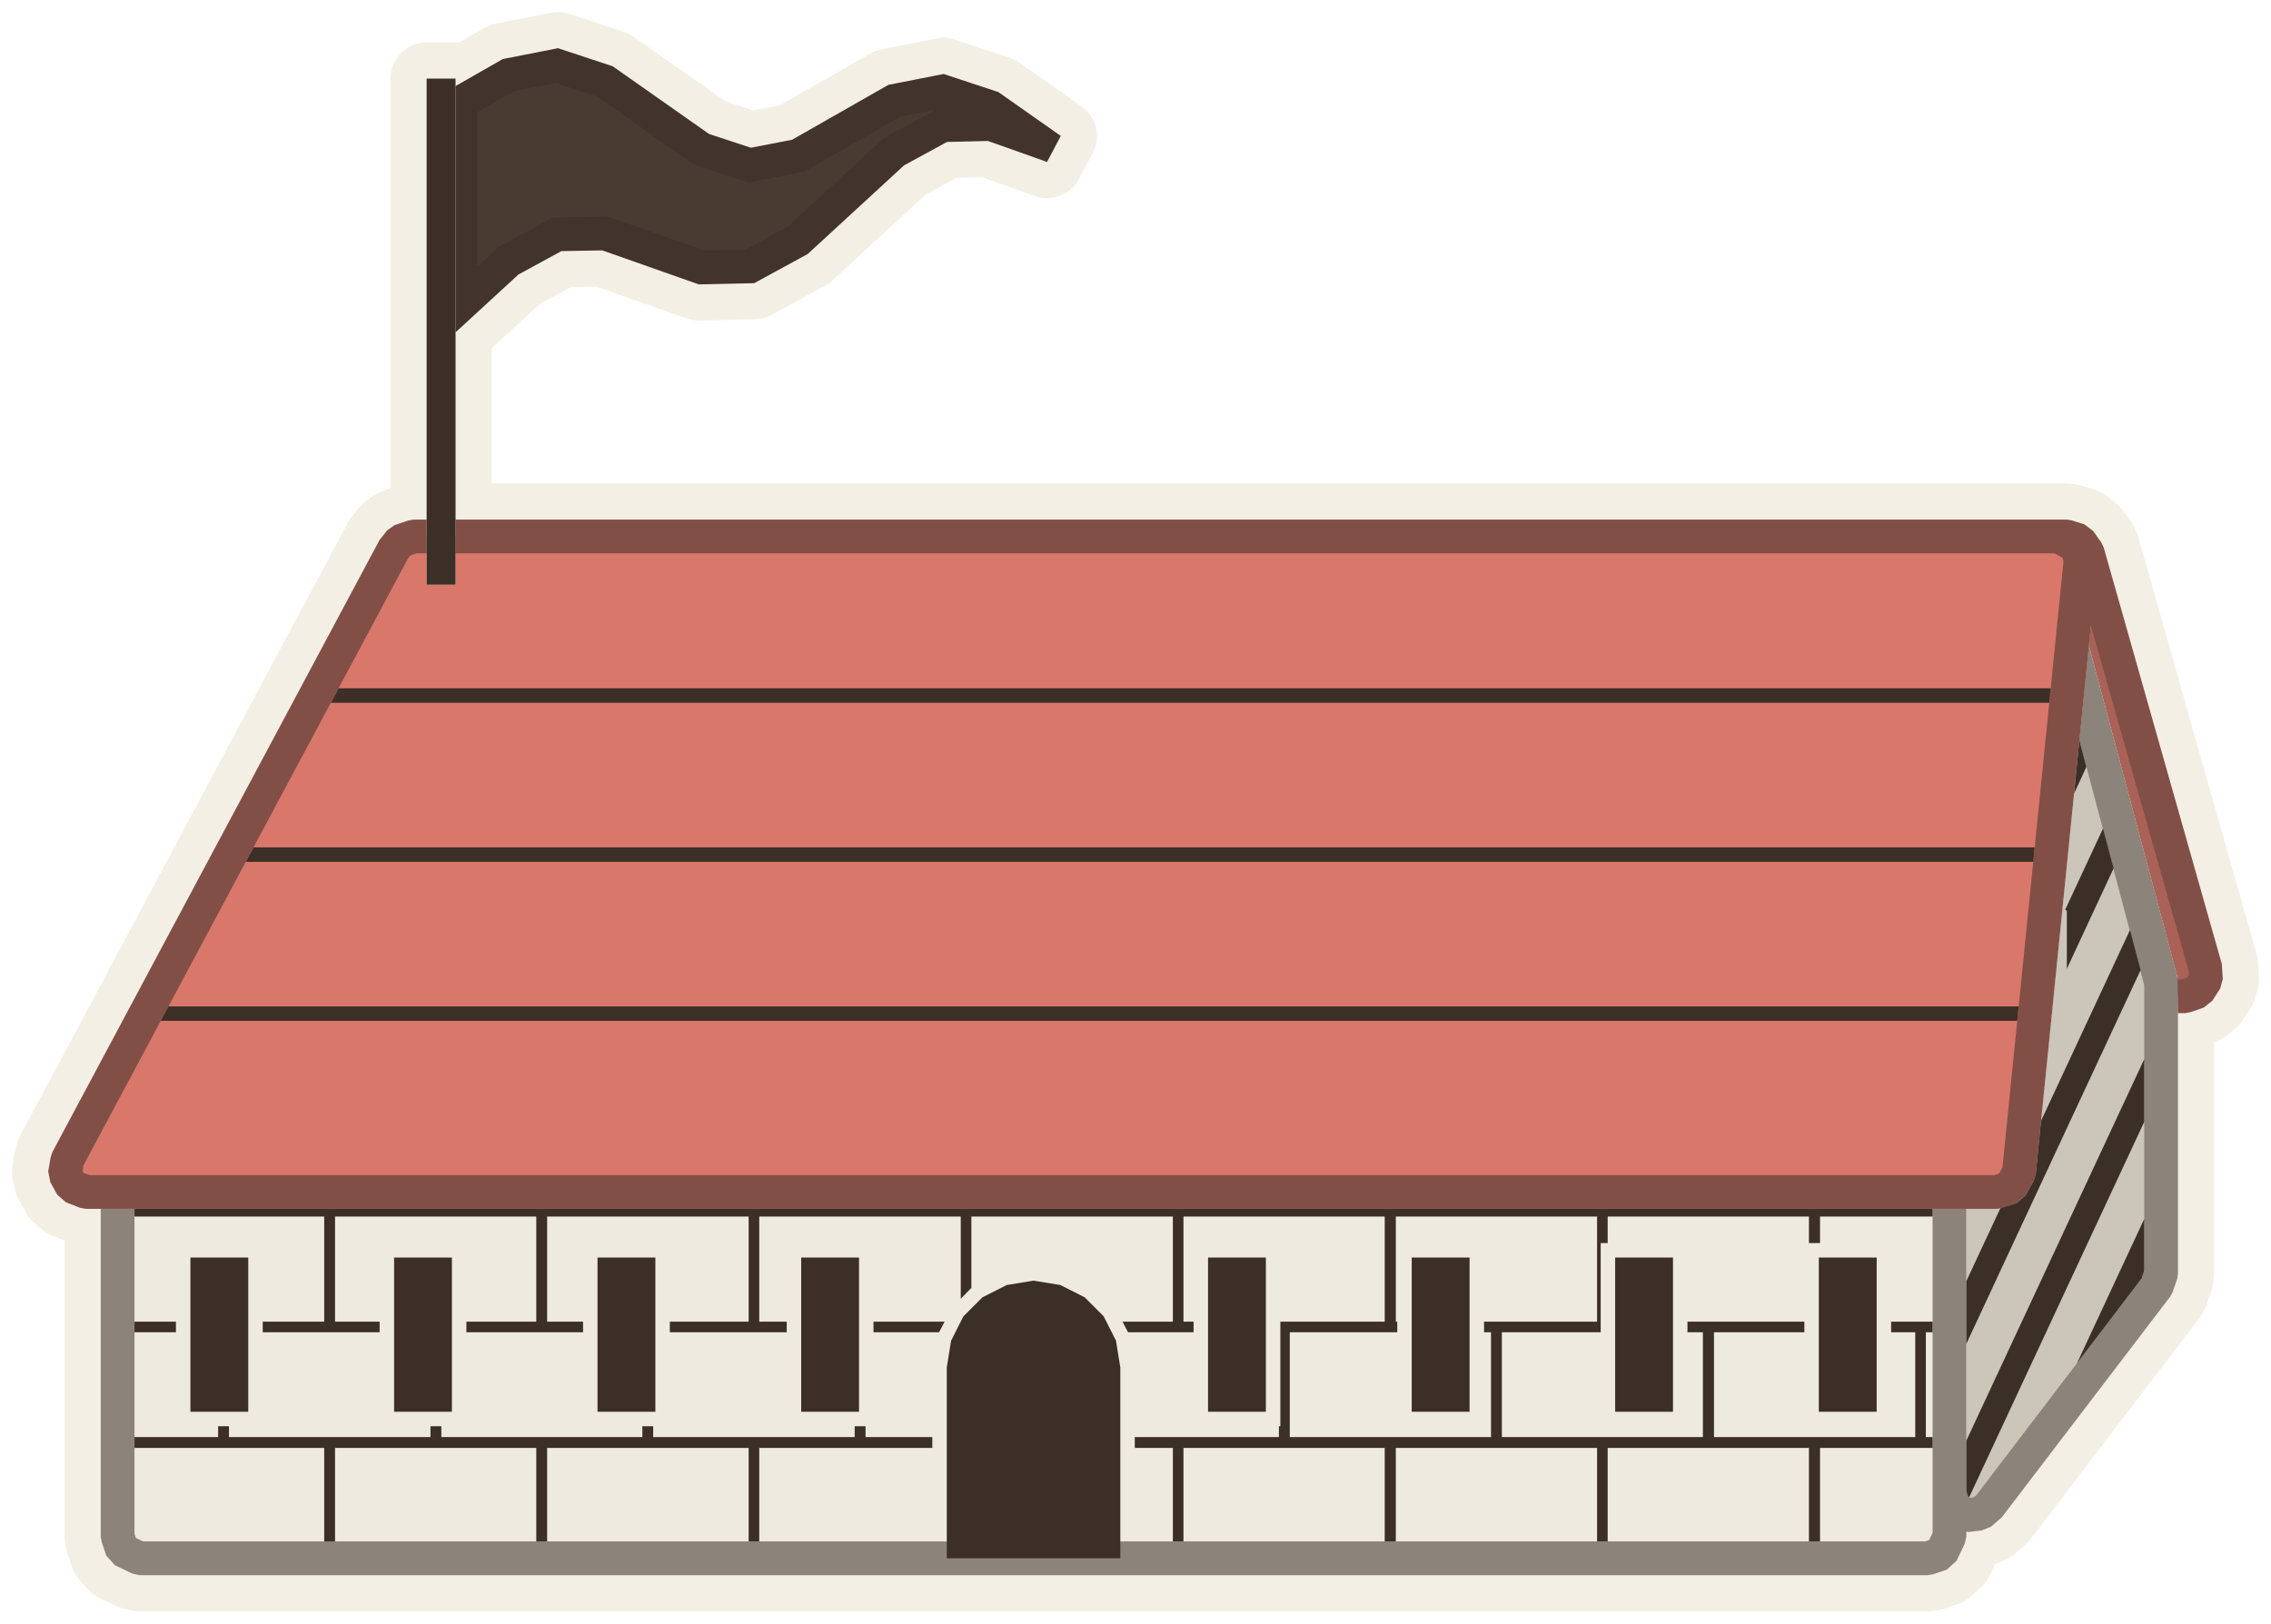
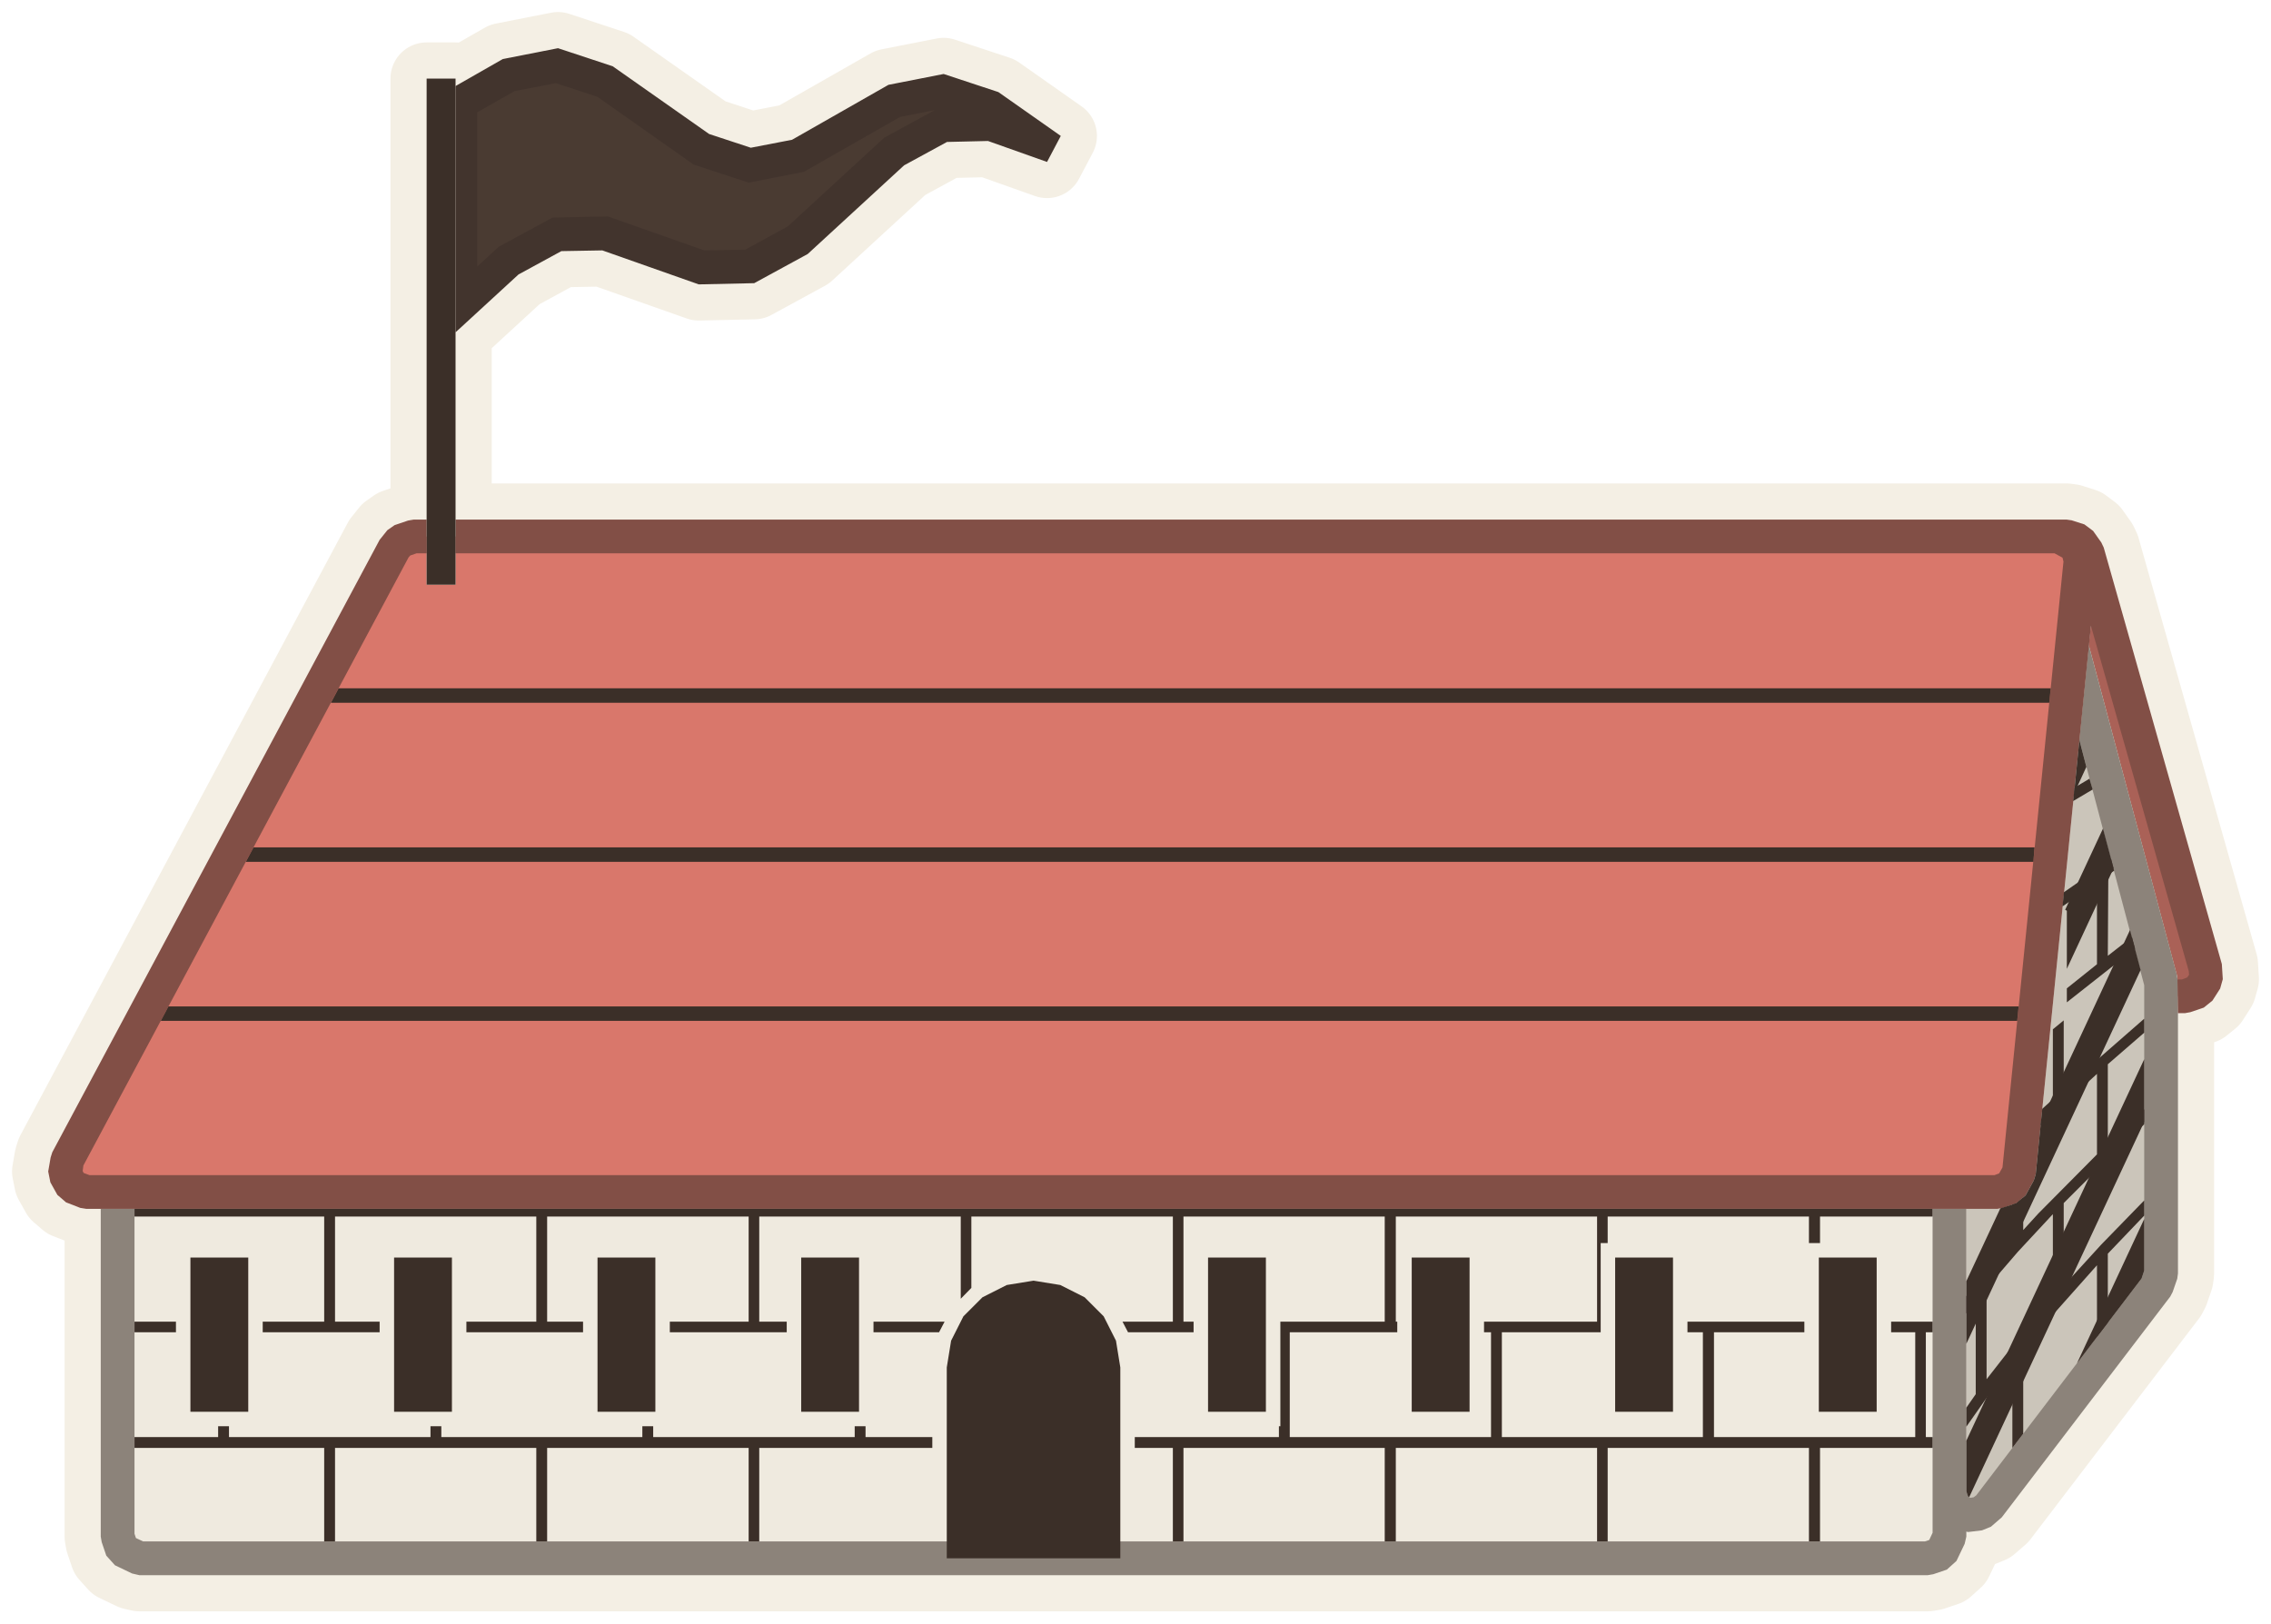
<svg xmlns="http://www.w3.org/2000/svg" viewBox="-42.88 -64.66 94.22 67.36" data-palette="wall:#EFEADF;roof:#D9776B;wood:#C9A97C;earth:#94744F;water:#8FB0B8;flag:#4A3B32;ink:#3B2F28;halo:#F4EFE4">
  <path data-role="sil" fill="#F4EFE4" stroke="#F4EFE4" stroke-width="3" stroke-linejoin="round" d="M-23.98 -50.87L-21.37 -53.27L-19.59 -54.24L-17.89 -54.27L-13.89 -52.86L-11.59 -52.91L-9.37 -54.12L-5.37 -57.8L-3.59 -58.77L-1.89 -58.81L0.56 -57.94L1.13 -59.02L-1.46 -60.84L-3.73 -61.59L-6.02 -61.14L-10.02 -58.86L-11.73 -58.53L-13.46 -59.1L-17.46 -61.91L-19.73 -62.66L-22.02 -62.21L-23.98 -61.09L-23.98 -61.4L-25.18 -61.4L-25.18 -43.1L-25.72 -43.1L-25.95 -43.06L-26.51 -42.87L-26.81 -42.66L-27.13 -42.26L-40.71 -16.85L-40.78 -16.63L-40.88 -16.05L-40.79 -15.6L-40.5 -15.08L-40.14 -14.77L-39.55 -14.54L-39.3 -14.5L-38.7 -14.5L-38.7 -0.9L-38.66 -0.67L-38.47 -0.11L-38.11 0.29L-37.4 0.63L-37.1 0.7L37.1 0.7L37.33 0.66L37.89 0.47L38.29 0.11L38.63 -0.6L38.7 -0.9L38.7 -1.11L38.77 -1.09L39.35 -1.16L39.72 -1.31L40.17 -1.7L47.16 -10.86L47.26 -11.05L47.45 -11.6L47.48 -11.82L47.48 -22.62L47.77 -22.62L47.99 -22.66L48.55 -22.85L48.91 -23.14L49.23 -23.64L49.34 -24.03L49.3 -24.66L44.4 -41.94L44.3 -42.15L43.96 -42.63L43.6 -42.9L43.07 -43.07L42.86 -43.1L-23.98 -43.1Z" />
  <path data-role="wall" fill="#EFEADF" d="M37.66 -0.19L38 -0.9L38 -14.5L-38 -14.5L-38 -0.9L-37.81 -0.34L-37.1 0L37.1 0Z" />
  <path data-role="wall-shade" fill="#cbc5ba" d="M39.28 -1.85L39.62 -2.12L46.6 -11.28L46.78 -11.82L46.78 -23.82L46.75 -24.05L43.59 -35.92L41.58 -15.94L41.5 -15.68L41.16 -15.06L40.77 -14.73L40.22 -14.54L39.99 -14.5L38.7 -14.5L38.7 -1.79Z" />
  <path data-role="roof" fill="#D9776B" d="M40.55 -15.39L40.88 -16.01L43.44 -41.41L43.3 -41.99L42.54 -42.4L-23.98 -42.4L-23.98 -40.4L-25.18 -40.4L-25.18 -42.4L-25.72 -42.4L-26.28 -42.21L-26.51 -41.93L-40.09 -16.52L-40.18 -15.94L-39.89 -15.43L-39.3 -15.2L39.99 -15.2Z" />
  <path data-role="roof-shade" fill="#aa6157" d="M48.32 -23.52L48.64 -24.02L48.63 -24.47L44.06 -40.58L43.78 -37.89L47.45 -24.14L47.48 -23.82L47.48 -23.32L47.77 -23.32Z" />
  <path data-role="flag" fill="#4A3B32" d="M-21.78 -53.84L-19.78 -54.94L-17.78 -54.98L-13.78 -53.56L-11.78 -53.6L-9.78 -54.7L-5.78 -58.38L-3.78 -59.47L-1.78 -59.51L0.22 -58.8L-1.78 -60.21L-3.78 -60.87L-5.78 -60.48L-9.78 -58.2L-11.78 -57.8L-13.78 -58.46L-17.78 -61.28L-19.78 -61.94L-21.78 -61.54L-23.78 -60.4L-23.78 -52Z" />
  <path data-role="wall-line" fill="#8c837a" d="M37.3 -14.5L37.3 -1.06L37.16 -0.76L36.98 -0.7L-36.94 -0.7L-37.24 -0.84L-37.3 -1.02L-37.3 -14.5L-38.7 -14.5L-38.7 -0.9L-38.66 -0.67L-38.47 -0.11L-38.11 0.29L-37.4 0.63L-37.1 0.7L37.1 0.7L37.33 0.66L37.89 0.47L38.29 0.11L38.63 -0.6L38.7 -0.9L38.7 -1.11L38.77 -1.09L39.35 -1.16L39.72 -1.31L40.17 -1.7L47.16 -10.86L47.26 -11.05L47.45 -11.6L47.48 -11.82L47.48 -23.91L47.43 -24.23L43.78 -37.89L43.39 -33.95L46.08 -23.78L46.08 -11.94L45.97 -11.61L39.11 -2.61L39 -2.53L38.86 -2.51L38.77 -2.57L38.7 -2.78L38.7 -14.5Z" />
  <path data-role="roof-line" fill="#824f46" d="M-23.98 -41.7L42.36 -41.7L42.69 -41.52L42.73 -41.36L40.2 -16.22L40.06 -15.97L39.87 -15.9L-39.17 -15.9L-39.41 -15.99L-39.45 -16.07L-39.42 -16.3L-25.93 -41.53L-25.86 -41.61L-25.6 -41.7L-25.18 -41.7L-25.18 -43.1L-25.72 -43.1L-25.95 -43.06L-26.51 -42.87L-26.81 -42.66L-27.13 -42.26L-40.71 -16.85L-40.78 -16.63L-40.88 -16.05L-40.79 -15.6L-40.5 -15.08L-40.14 -14.77L-39.55 -14.54L-39.3 -14.5L39.99 -14.5L40.22 -14.54L40.77 -14.73L41.16 -15.06L41.5 -15.68L41.58 -15.94L43.87 -38.69L47.93 -24.36L47.94 -24.21L47.86 -24.1L47.65 -24.02L47.46 -24.02L47.48 -22.62L47.77 -22.62L47.99 -22.66L48.55 -22.85L48.91 -23.14L49.23 -23.64L49.34 -24.03L49.3 -24.66L44.4 -41.94L44.3 -42.15L43.96 -42.63L43.6 -42.9L43.07 -43.07L42.86 -43.1L-23.98 -43.1Z" />
  <path data-role="flag-line" fill="#42342d" d="M-21.37 -53.27L-19.59 -54.24L-17.89 -54.27L-13.89 -52.86L-11.59 -52.91L-9.37 -54.12L-5.37 -57.8L-3.59 -58.77L-1.89 -58.81L0.56 -57.94L1.13 -59.02L-1.46 -60.84L-3.73 -61.59L-6.02 -61.14L-10.02 -58.86L-11.73 -58.53L-13.46 -59.1L-17.46 -61.91L-19.73 -62.66L-22.02 -62.21L-23.98 -61.09L-23.98 -50.87ZM-23.08 -60L-21.53 -60.88L-19.82 -61.21L-18.09 -60.64L-14.1 -57.83L-11.82 -57.08L-9.53 -57.53L-5.53 -59.81L-4.1 -60.09L-6.19 -58.95L-10.19 -55.27L-11.96 -54.3L-13.66 -54.27L-17.66 -55.68L-19.96 -55.63L-22.19 -54.42L-23.08 -53.6Z" />
-   <path data-role="ink-texture" fill="#3B2F28" d="M6.22 -4.58L14.57 -4.58L14.57 -0.7L15.03 -0.7L15.03 -4.58L23.38 -4.58L23.38 -0.7L23.82 -0.7L23.82 -4.58L32.17 -4.58L32.17 -0.7L32.63 -0.7L32.63 -4.58L37.3 -4.58L37.3 -5.03L37.02 -5.03L37.02 -9.38L37.3 -9.38L37.3 -9.82L35.58 -9.82L35.58 -9.38L36.58 -9.38L36.58 -5.03L28.23 -5.03L28.23 -9.38L31.98 -9.38L31.98 -9.82L27.13 -9.82L27.13 -9.38L27.77 -9.38L27.77 -5.03L19.43 -5.03L19.43 -9.38L23.53 -9.38L23.53 -13.08L23.82 -13.08L23.82 -14.18L32.17 -14.18L32.17 -13.08L32.63 -13.08L32.63 -14.18L37.3 -14.18L37.3 -14.5L-37.3 -14.5L-37.3 -14.18L-29.43 -14.18L-29.43 -9.82L-31.98 -9.82L-31.98 -9.38L-27.13 -9.38L-27.13 -9.82L-28.98 -9.82L-28.98 -14.18L-20.63 -14.18L-20.63 -9.82L-23.53 -9.82L-23.53 -9.38L-18.69 -9.38L-18.69 -9.82L-20.18 -9.82L-20.18 -14.18L-11.82 -14.18L-11.82 -9.82L-15.09 -9.82L-15.09 -9.38L-10.24 -9.38L-10.24 -9.82L-11.38 -9.82L-11.38 -14.18L-3.02 -14.18L-3.02 -10.77L-2.58 -11.22L-2.58 -14.18L5.78 -14.18L5.78 -9.82L3.69 -9.82L3.92 -9.38L6.64 -9.38L6.64 -9.82L6.22 -9.82L6.22 -14.18L14.57 -14.18L14.57 -9.82L10.24 -9.82L10.24 -5.48L10.18 -5.48L10.18 -5.03L4.2 -5.03L4.2 -4.58L5.78 -4.58L5.78 -0.7L6.22 -0.7ZM10.63 -5.03L10.63 -9.38L15.09 -9.38L15.09 -9.82L15.03 -9.82L15.03 -14.18L23.38 -14.18L23.38 -9.82L18.69 -9.82L18.69 -9.38L18.98 -9.38L18.98 -5.03ZM-35.58 -9.82L-37.3 -9.82L-37.3 -9.38L-35.58 -9.38ZM-3.69 -9.82L-6.64 -9.82L-6.64 -9.38L-3.92 -9.38ZM-28.98 -4.58L-20.63 -4.58L-20.63 -0.7L-20.18 -0.7L-20.18 -4.58L-11.82 -4.58L-11.82 -0.7L-11.38 -0.7L-11.38 -4.58L-4.2 -4.58L-4.2 -5.03L-6.97 -5.03L-6.97 -5.48L-7.42 -5.48L-7.42 -5.03L-15.78 -5.03L-15.78 -5.48L-16.23 -5.48L-16.23 -5.03L-24.57 -5.03L-24.57 -5.48L-25.02 -5.48L-25.02 -5.03L-33.38 -5.03L-33.38 -5.48L-33.83 -5.48L-33.83 -5.03L-37.3 -5.03L-37.3 -4.58L-29.43 -4.58L-29.43 -0.7L-28.98 -0.7Z" />
+   <path data-role="ink-texture" fill="#3B2F28" d="M43.13 -31.42L43.94 -31.9L43.81 -32.35L43.19 -31.98ZM42.87 -23.07L45.7 -25.3L45.57 -25.78L44.57 -25L44.59 -28.36L44.83 -28.53L44.71 -29L42.75 -27.64L42.69 -27.05L44.12 -28.04L44.12 -24.65L42.87 -23.65ZM41.06 -5.17L41.06 -8.64L42.03 -9.81L44.12 -12.16L44.12 -9.19L44.57 -9.78L44.57 -12.64L46.08 -14.22L46.08 -18.63L44.57 -17.2L44.57 -20.5L46.08 -21.81L46.08 -22.39L42.74 -19.47L42.74 -22.32L42.29 -21.95L42.29 -19.05L41.85 -18.65L41.78 -17.96L44.12 -20.1L44.12 -16.76L41.69 -14.31L41.06 -13.62L41.06 -14.97L40.77 -14.73L40.61 -14.68L40.61 -13.13L39.4 -11.75L38.7 -10.88L38.7 -10.16L39.09 -10.65L39.09 -6.81L38.7 -6.25L38.7 -5.46L39.76 -6.97L40.61 -8.07L40.61 -4.58ZM42.74 -14.74L44.61 -16.61L46.08 -18.01L46.08 -14.85L44.29 -13.01L42.74 -11.31ZM6.22 -4.58L14.57 -4.58L14.57 -0.7L15.03 -0.7L15.03 -4.58L23.38 -4.58L23.38 -0.7L23.82 -0.7L23.82 -4.58L32.17 -4.58L32.17 -0.7L32.63 -0.7L32.63 -4.58L37.3 -4.58L37.3 -5.03L37.02 -5.03L37.02 -9.38L37.3 -9.38L37.3 -9.82L35.58 -9.82L35.58 -9.38L36.58 -9.38L36.58 -5.03L28.23 -5.03L28.23 -9.38L31.98 -9.38L31.98 -9.82L27.13 -9.82L27.13 -9.38L27.77 -9.38L27.77 -5.03L19.43 -5.03L19.43 -9.38L23.53 -9.38L23.53 -13.08L23.82 -13.08L23.82 -14.18L32.17 -14.18L32.17 -13.08L32.63 -13.08L32.63 -14.18L37.3 -14.18L37.3 -14.5L-37.3 -14.5L-37.3 -14.18L-29.43 -14.18L-29.43 -9.82L-31.98 -9.82L-31.98 -9.38L-27.13 -9.38L-27.13 -9.82L-28.98 -9.82L-28.98 -14.18L-20.63 -14.18L-20.63 -9.82L-23.53 -9.82L-23.53 -9.38L-18.69 -9.38L-18.69 -9.82L-20.18 -9.82L-20.18 -14.18L-11.82 -14.18L-11.82 -9.82L-15.09 -9.82L-15.09 -9.38L-10.24 -9.38L-10.24 -9.82L-11.38 -9.82L-11.38 -14.18L-3.02 -14.18L-3.02 -10.77L-2.58 -11.22L-2.58 -14.18L5.78 -14.18L5.78 -9.82L3.69 -9.82L3.92 -9.38L6.64 -9.38L6.64 -9.82L6.22 -9.82L6.22 -14.18L14.57 -14.18L14.57 -9.82L10.24 -9.82L10.24 -5.48L10.18 -5.48L10.18 -5.03L4.2 -5.03L4.2 -4.58L5.78 -4.58L5.78 -0.7L6.22 -0.7ZM39.54 -11.21L40.84 -12.72L42.29 -14.28L42.29 -10.79L40.5 -8.66L39.54 -7.43ZM10.63 -5.03L10.63 -9.38L15.09 -9.38L15.09 -9.82L15.03 -9.82L15.03 -14.18L23.38 -14.18L23.38 -9.82L18.69 -9.82L18.69 -9.38L18.98 -9.38L18.98 -5.03ZM-35.58 -9.82L-37.3 -9.82L-37.3 -9.38L-35.58 -9.38ZM-3.69 -9.82L-6.64 -9.82L-6.64 -9.38L-3.92 -9.38ZM-28.98 -4.58L-20.63 -4.58L-20.63 -0.7L-20.18 -0.7L-20.18 -4.58L-11.82 -4.58L-11.82 -0.7L-11.38 -0.7L-11.38 -4.58L-4.2 -4.58L-4.2 -5.03L-6.97 -5.03L-6.97 -5.48L-7.42 -5.48L-7.42 -5.03L-15.78 -5.03L-15.78 -5.48L-16.23 -5.48L-16.23 -5.03L-24.57 -5.03L-24.57 -5.48L-25.02 -5.48L-25.02 -5.03L-33.38 -5.03L-33.38 -5.48L-33.83 -5.48L-33.83 -5.03L-37.3 -5.03L-37.3 -4.58L-29.43 -4.58L-29.43 -0.7L-28.98 -0.7Z" />
  <path data-role="ink" fill="#3B2F28" d="M-23.98 -61.4L-25.18 -61.4L-25.18 -40.4L-23.98 -40.4ZM42.2 -36.1L-28.83 -36.1L-29.15 -35.5L42.14 -35.5ZM43.68 -32.84L43.39 -33.95L43.17 -31.73ZM44.81 -28.63L44.37 -30.28L42.8 -26.91L42.87 -26.87L42.87 -24.46ZM41.53 -29.5L-32.36 -29.5L-32.68 -28.9L41.48 -28.9ZM45.93 -24.41L45.49 -26.07L41.8 -18.15L41.58 -15.94L41.5 -15.68L41.16 -15.06L40.77 -14.73L40.11 -14.52L38.7 -11.5L38.7 -8.9ZM40.87 -22.9L-35.89 -22.9L-36.21 -22.3L40.81 -22.3ZM46.08 -18.11L46.08 -20.71L38.7 -4.88L38.7 -2.78L38.77 -2.57L38.82 -2.54ZM45.97 -11.61L46.08 -11.94L46.08 -14.08L43.29 -8.09ZM-32.58 -12.48L-34.98 -12.48L-34.98 -6.08L-32.58 -6.08ZM-24.13 -12.48L-26.53 -12.48L-26.53 -6.08L-24.13 -6.08ZM-15.69 -12.48L-18.09 -12.48L-18.09 -6.08L-15.69 -6.08ZM-7.24 -12.48L-9.64 -12.48L-9.64 -6.08L-7.24 -6.08ZM9.64 -12.48L7.24 -12.48L7.24 -6.08L9.64 -6.08ZM18.09 -12.48L15.69 -12.48L15.69 -6.08L18.09 -6.08ZM26.53 -12.48L24.13 -12.48L24.13 -6.08L26.53 -6.08ZM34.98 -12.48L32.58 -12.48L32.58 -6.08L34.98 -6.08ZM3.6 -7.92L3.42 -9.03L2.91 -10.04L2.12 -10.83L1.11 -11.34L0 -11.52L-1.11 -11.34L-2.12 -10.83L-2.91 -10.04L-3.42 -9.03L-3.6 -7.92L-3.6 0L3.6 0Z" />
</svg>
